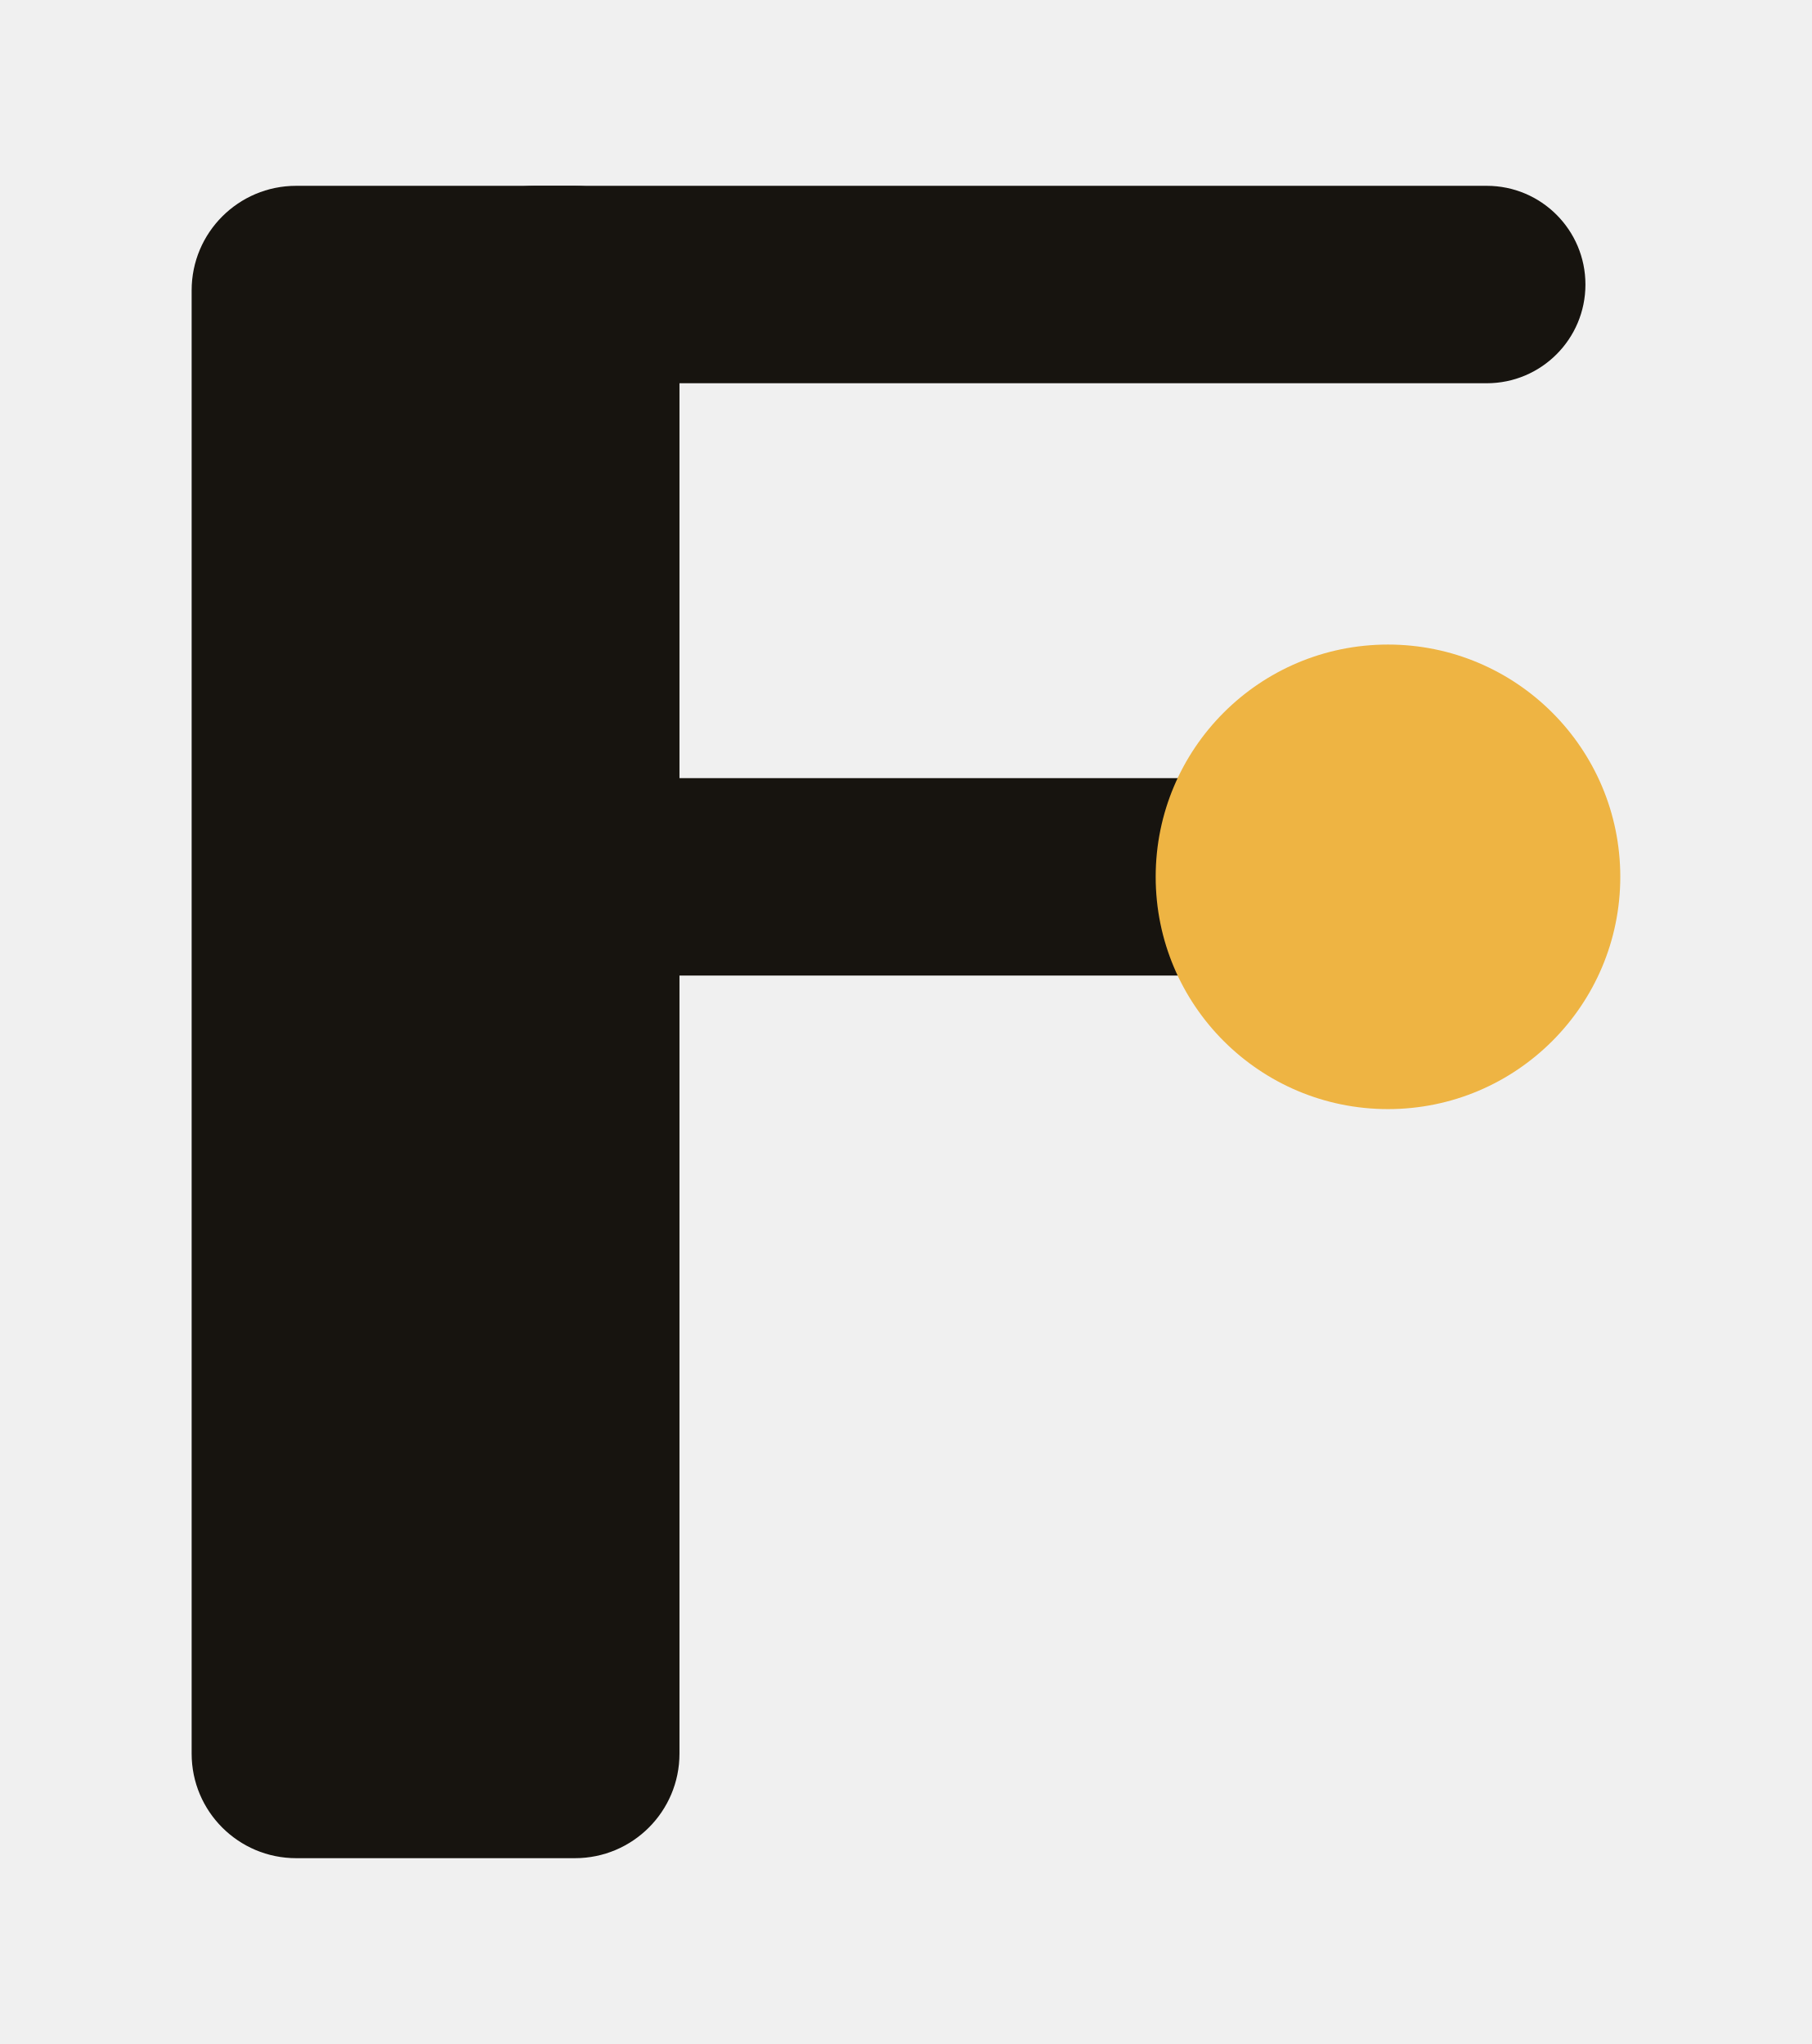
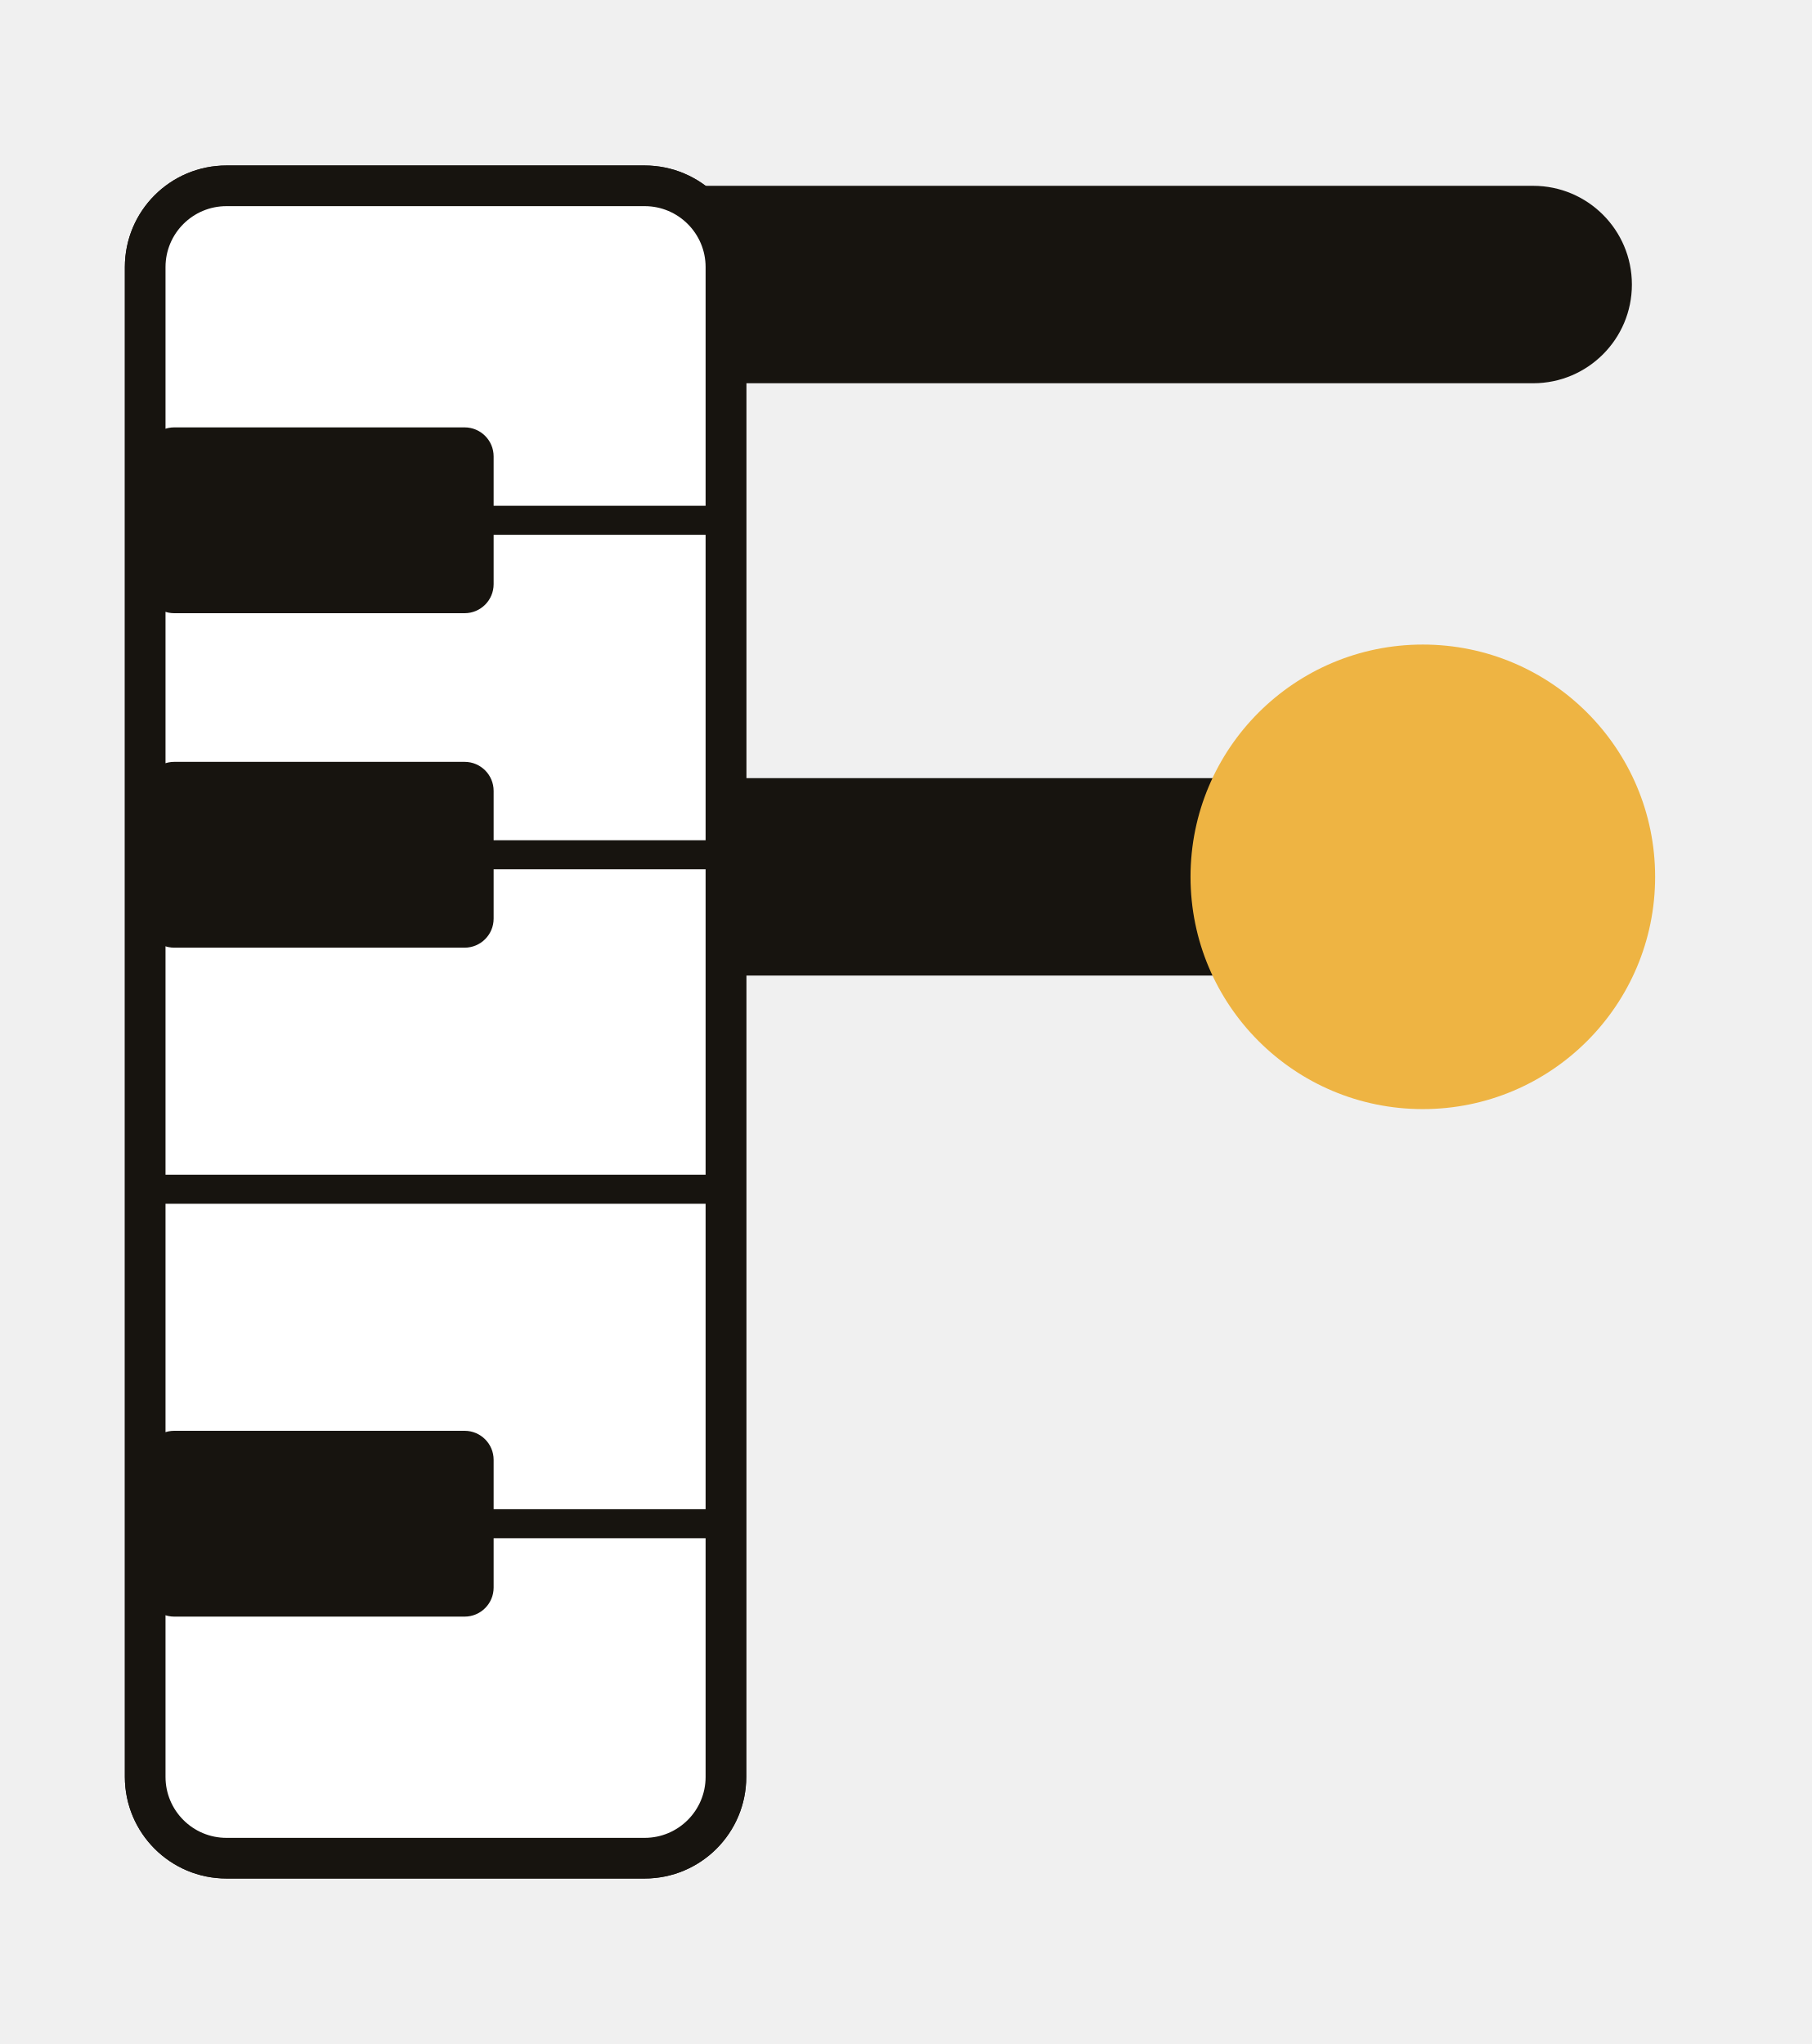
<svg xmlns="http://www.w3.org/2000/svg" viewBox="100 80 312 352">
-   <rect x="133" y="112" width="84" height="288" rx="18" fill="#17140f" />
-   <rect x="175" y="112" width="198" height="34" rx="17" fill="#17140f" />
-   <rect x="175" y="214" width="150" height="34" rx="17" fill="#17140f" />
-   <circle cx="339" cy="231" r="40" fill="#eeb443" />
+   <rect x="125" y="112" width="100" height="288" rx="14" fill="#ffffff" stroke="#17140f" stroke-width="7" />
+   <rect x="185" y="112" width="196" height="34" rx="17" fill="#17140f" />
+   <rect x="185" y="214" width="150" height="34" rx="17" fill="#17140f" />
+   <rect x="125" y="112" width="100" height="288" rx="14" fill="#ffffff" stroke="#17140f" stroke-width="7" />
+   <rect x="125" y="167.1" width="100" height="5" fill="#17140f" />
+   <rect x="125" y="224.7" width="100" height="5" fill="#17140f" />
+   <rect x="125" y="282.3" width="100" height="5" fill="#17140f" />
+   <rect x="125" y="339.9" width="100" height="5" fill="#17140f" />
+   <rect x="125" y="153.6" width="60" height="32" rx="5" fill="#17140f" />
+   <rect x="125" y="211.2" width="60" height="32" rx="5" fill="#17140f" />
+   <rect x="125" y="326.4" width="60" height="32" rx="5" fill="#17140f" />
+   <circle cx="345" cy="231" r="40" fill="#eeb443" />
</svg>
